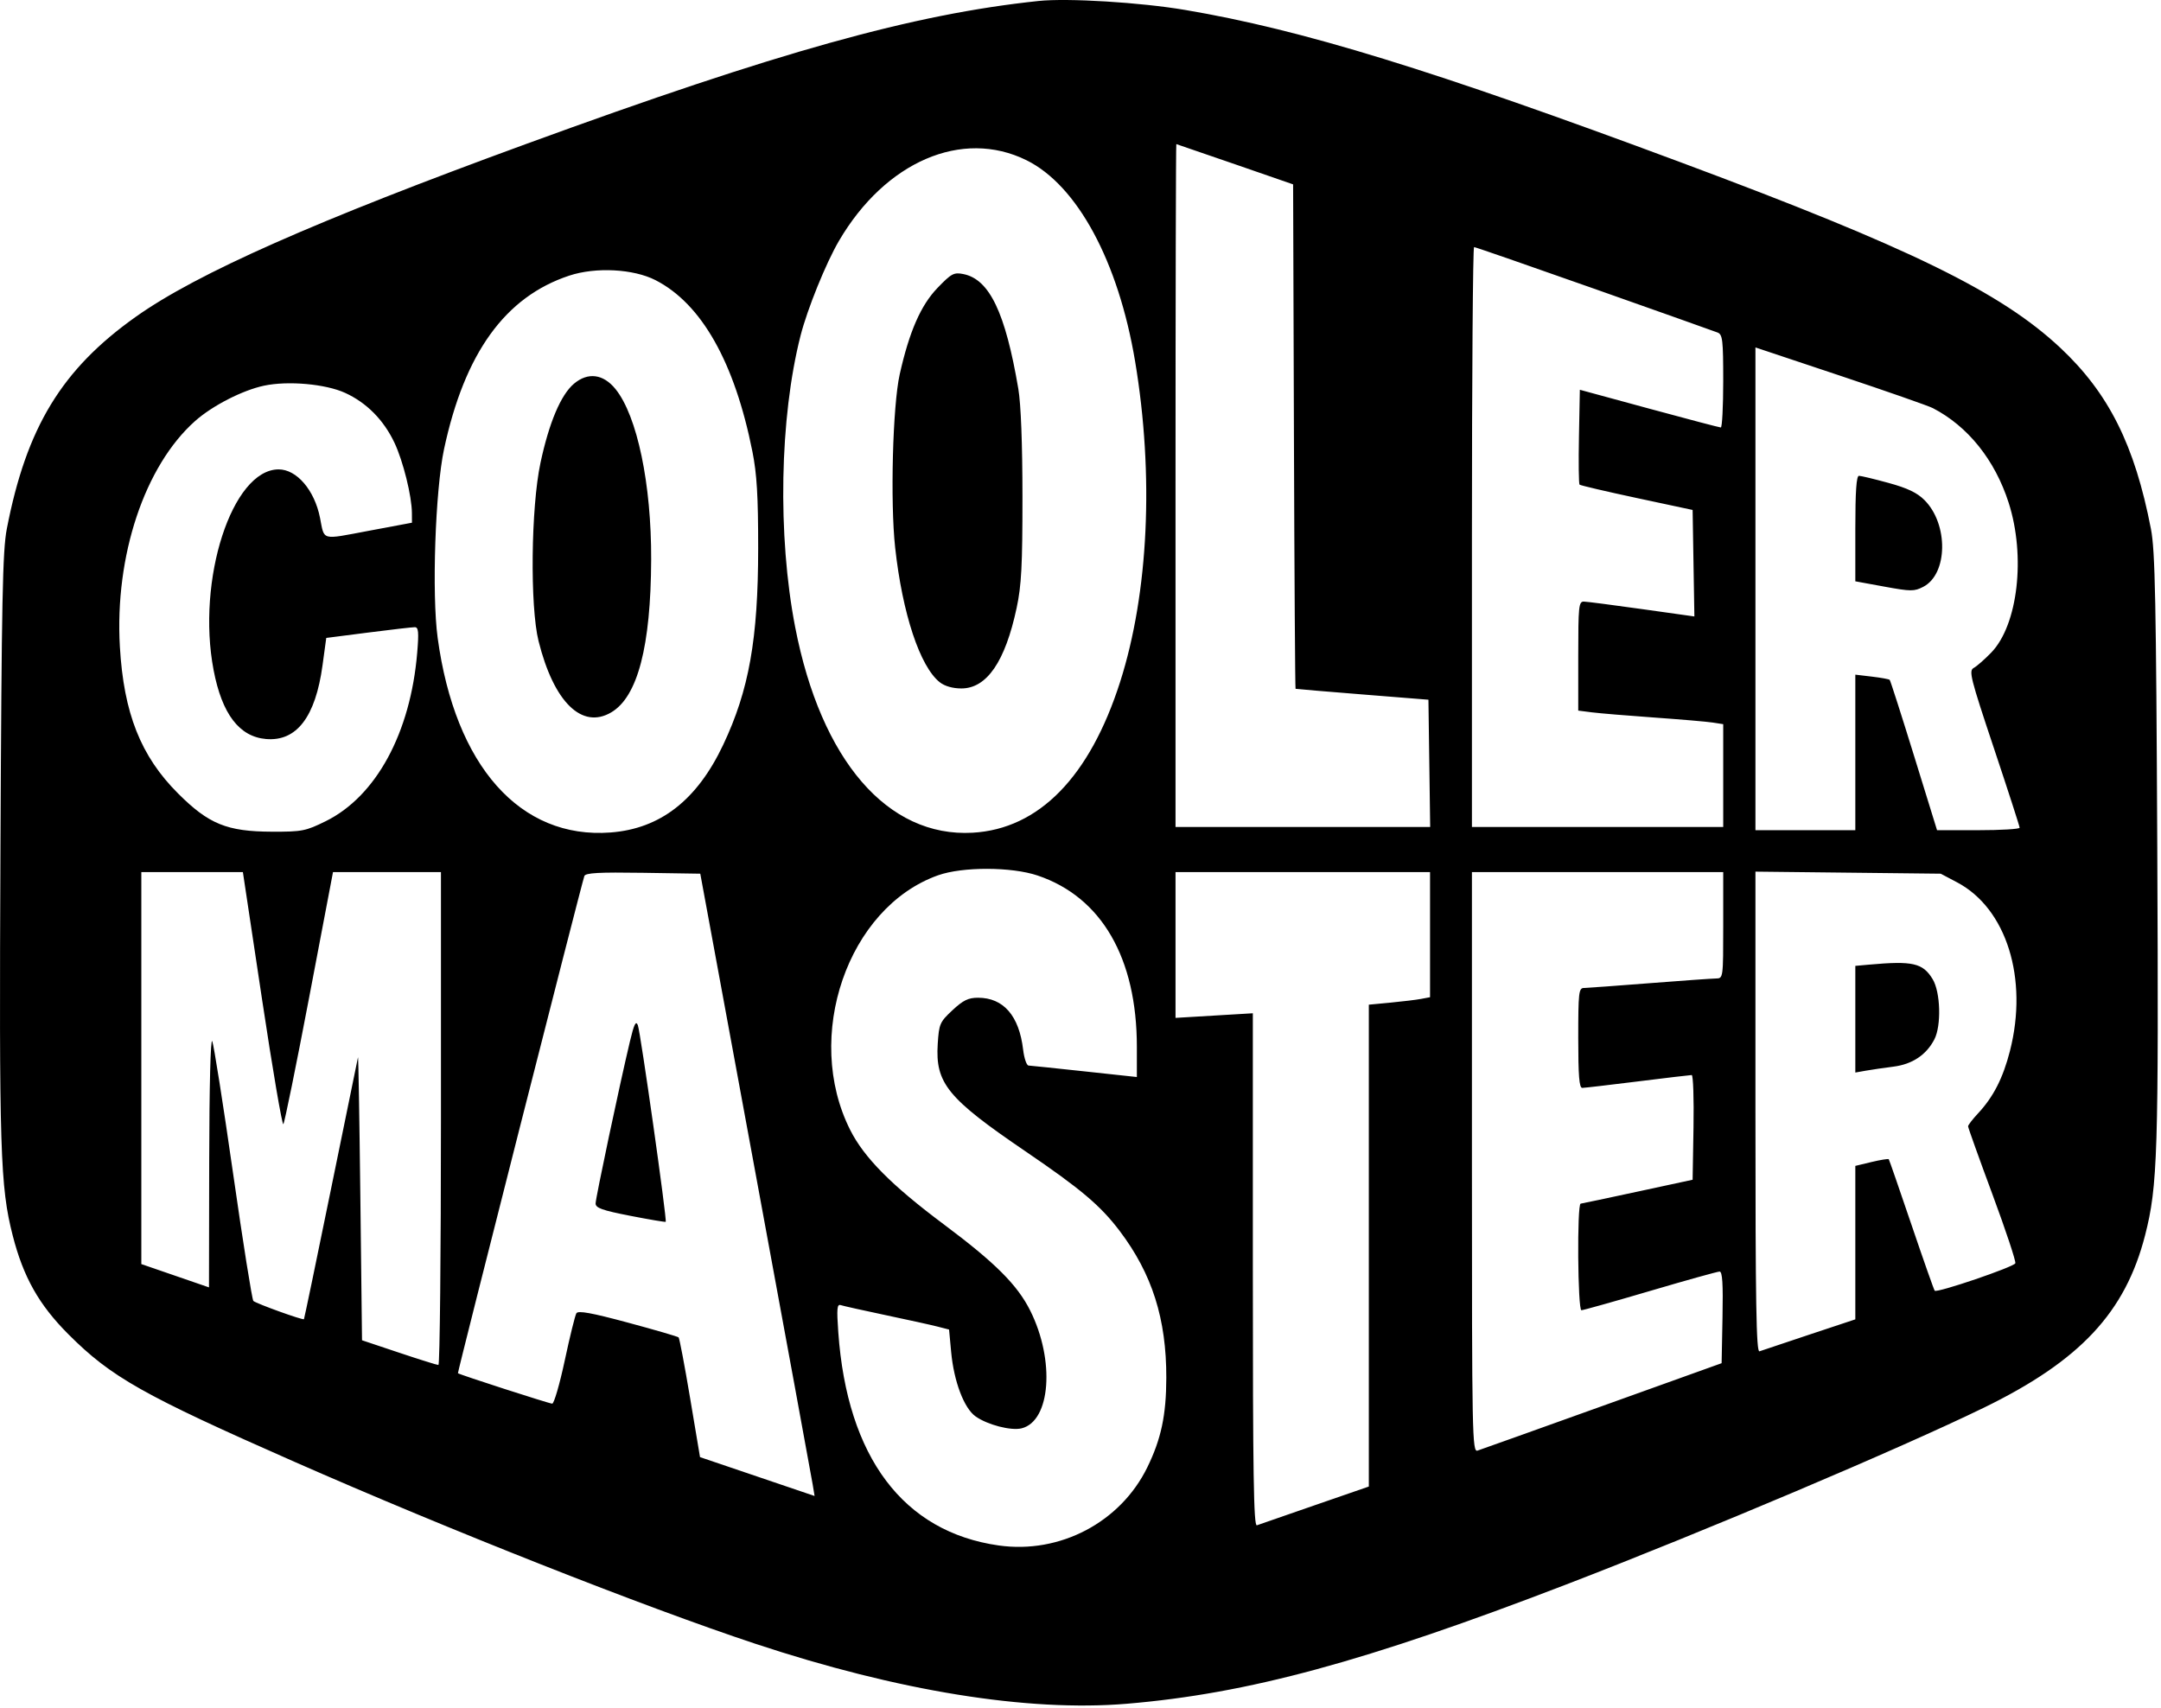
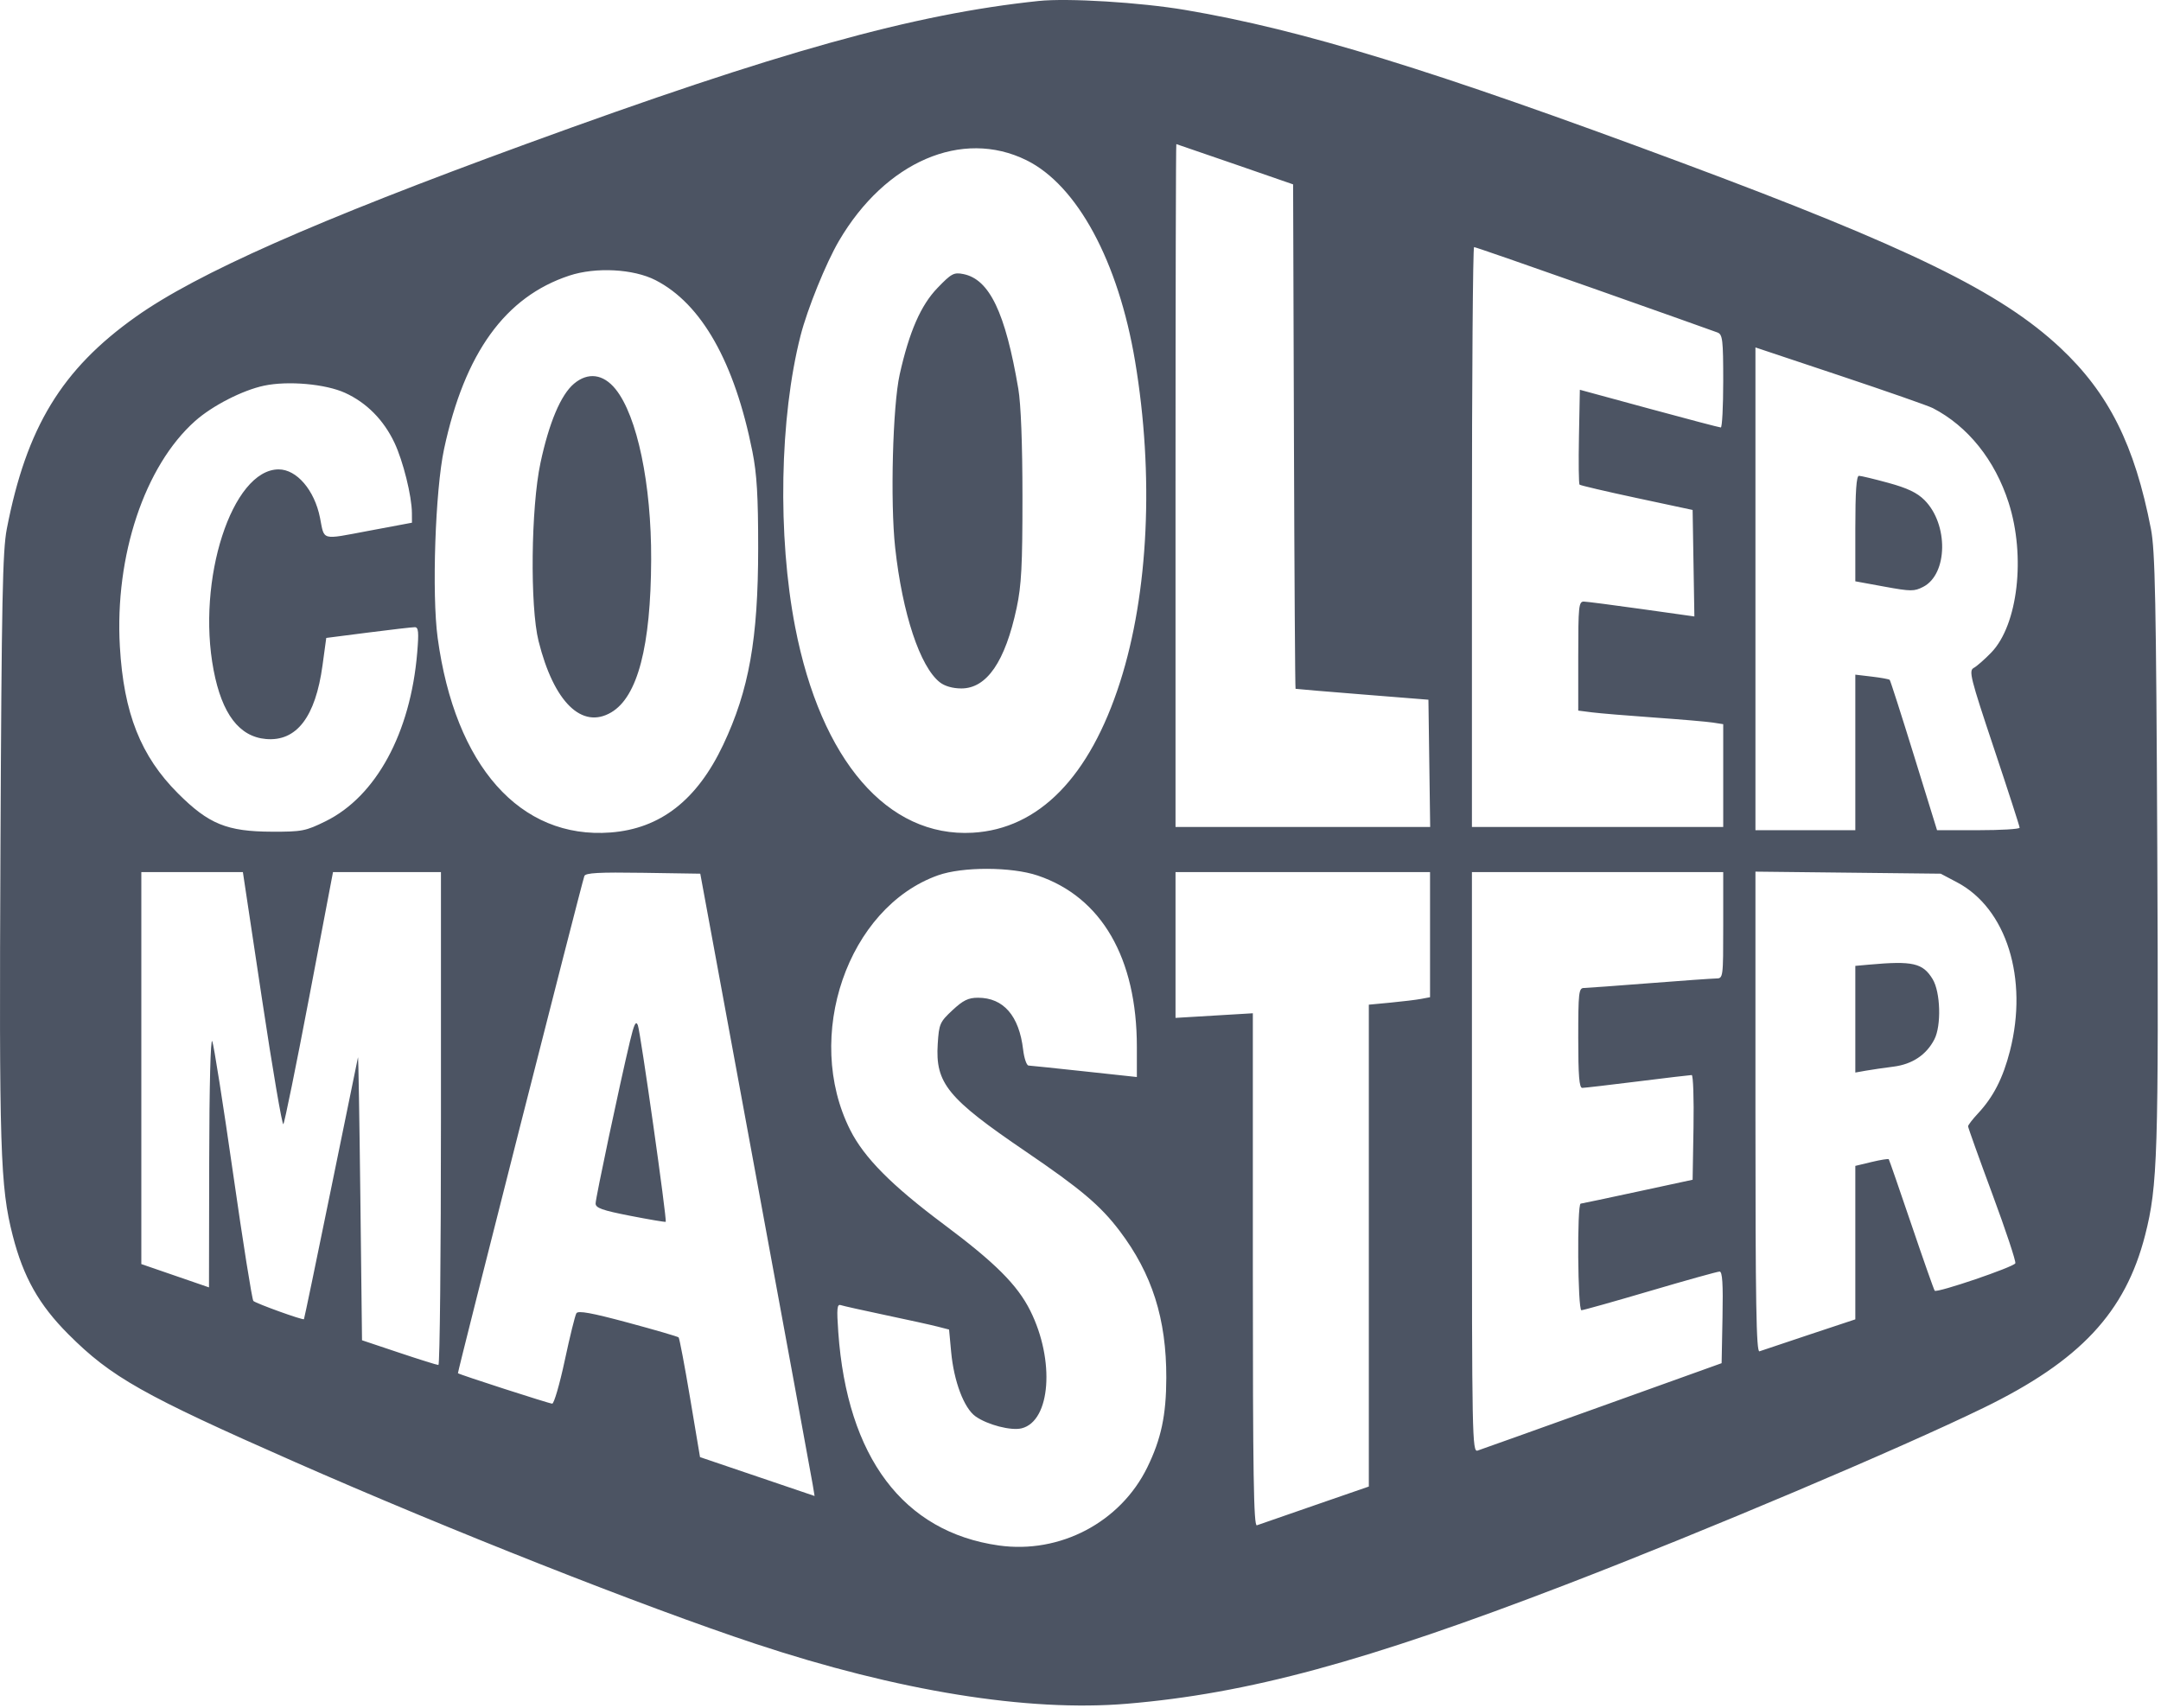
<svg xmlns="http://www.w3.org/2000/svg" width="520" height="411" viewBox="0 0 520 411" fill="none">
-   <path fill-rule="evenodd" clip-rule="evenodd" d="M249.916 0.235C219.747 3.411 187.414 12.431 126.651 34.626C75.895 53.164 47.374 65.793 32.659 76.243C14.845 88.893 6.353 102.864 1.633 127.29C0.623 132.518 0.384 144.51 0.112 203.652C-0.225 276.949 0.045 285.529 3.062 297.326C5.62 307.324 9.374 313.982 16.459 321.076C26.756 331.39 34.438 335.723 70.832 351.753C107.963 368.105 155.006 386.681 181.694 395.528C216.121 406.941 247.324 411.982 271.163 409.985C300.285 407.545 328.625 399.851 376.883 381.284C410.311 368.423 457.015 348.654 477.284 338.787C500.53 327.471 511.418 315.834 516.18 297.217C519.2 285.407 519.443 277.663 519.104 204.04C518.83 144.547 518.591 132.519 517.58 127.29C513.679 107.099 507.412 94.585 495.734 83.66C481.432 70.282 459.539 59.583 404.58 39.116C344.611 16.783 313.341 7.164 285.206 2.397C274.424 0.57 256.922 -0.502 249.916 0.235ZM297.207 39.536L311.161 44.367L311.36 105.016C311.469 138.373 311.644 165.704 311.748 165.752C311.851 165.8 319.088 166.411 327.829 167.108L343.722 168.378L343.932 183.689L344.142 199.001H313.504H282.865V116.824C282.865 71.626 282.952 34.66 283.058 34.676C283.165 34.691 289.532 36.879 297.207 39.536ZM246.971 38.541C259.21 44.567 269.117 62.901 273.143 86.976C277.715 114.309 276.389 142.648 269.536 164.086C262.222 186.966 249.984 199.48 234.039 200.384C213.579 201.543 197.559 182.975 191.34 150.896C187.078 128.91 187.603 100.5 192.635 80.774C194.272 74.357 198.759 63.285 201.879 57.961C213.065 38.874 231.511 30.931 246.971 38.541ZM383.584 69.47C399.183 74.979 412.556 79.726 413.301 80.019C414.506 80.493 414.658 81.804 414.658 91.711C414.658 97.848 414.397 102.867 414.077 102.866C413.757 102.864 405.995 100.822 396.827 98.328L380.159 93.793L379.944 105.029C379.826 111.208 379.889 116.424 380.084 116.619C380.279 116.814 386.481 118.266 393.866 119.844L407.293 122.715L407.505 135.528L407.717 148.342L395.101 146.569C388.162 145.593 381.874 144.781 381.128 144.764C379.889 144.735 379.772 145.863 379.772 157.865V170.996L383.066 171.417C384.878 171.648 391.594 172.208 397.99 172.661C404.386 173.113 410.752 173.658 412.139 173.873L414.658 174.263V186.632V199.001H384.423H354.188V129.228C354.188 90.853 354.421 59.455 354.705 59.455C354.99 59.455 367.985 63.962 383.584 69.47ZM157.742 67.419C168.817 73.09 176.778 87.179 181.056 108.683C182.127 114.064 182.443 119.387 182.438 131.941C182.429 153.762 180.233 166.097 174.019 179.232C167.718 192.55 158.887 199.422 146.91 200.327C125.161 201.972 109.501 184.336 105.312 153.479C103.884 142.956 104.732 117.961 106.854 108.054C111.806 84.936 121.57 71.415 136.989 66.323C143.367 64.219 152.426 64.696 157.742 67.419ZM225.583 69.293C221.574 73.45 218.795 79.81 216.497 90.077C214.807 97.624 214.199 120.813 215.402 131.779C217.145 147.667 221.378 160.432 226.15 164.186C227.331 165.115 229.257 165.665 231.333 165.665C237.452 165.665 241.876 159.219 244.634 146.283C245.788 140.876 246.039 136.076 246.034 119.537C246.029 106.799 245.664 97.241 245.039 93.566C241.919 75.195 238.094 67.207 231.813 65.951C229.527 65.494 228.941 65.808 225.583 69.293ZM465.085 98.201C473.529 102.564 480.037 110.682 483.338 120.966C487.479 133.868 485.569 150.383 479.167 157.017C477.585 158.656 475.682 160.326 474.938 160.728C473.703 161.395 474.127 163.082 479.784 180.018C483.192 190.225 485.982 198.846 485.982 199.177C485.982 199.506 481.511 199.776 476.046 199.776H466.111L460.566 181.84C457.516 171.975 454.882 163.766 454.713 163.598C454.544 163.429 452.615 163.078 450.425 162.82L446.444 162.347V181.062V199.776H434.427H422.411V141.691V83.606L442.796 90.411C454.008 94.155 464.037 97.66 465.085 98.201ZM138.12 92.33C134.957 94.992 132.122 101.691 130.052 111.397C127.761 122.143 127.507 145.922 129.596 154.282C133.263 168.96 140.028 175.589 147.087 171.419C153.441 167.666 156.61 155.531 156.689 134.654C156.758 116.496 153.332 100.094 148.12 93.636C145.173 89.982 141.483 89.501 138.12 92.33ZM83.052 94.544C88.226 96.913 92.324 101.057 94.919 106.544C96.992 110.925 99.093 119.378 99.116 123.435L99.129 125.782L88.668 127.743C77.108 129.911 78.113 130.184 76.998 124.576C75.677 117.942 71.397 112.943 67.045 112.953C55.843 112.976 47.243 139.534 51.4 161.265C53.42 171.822 57.574 177.28 64.012 177.835C71.369 178.469 75.912 172.543 77.609 160.095L78.507 153.509L88.624 152.212C94.188 151.498 99.227 150.919 99.822 150.925C100.697 150.933 100.805 152.098 100.392 157.058C98.779 176.393 90.49 191.647 78.347 197.625C73.543 199.99 72.659 200.162 65.422 200.137C54.614 200.099 50.227 198.31 42.845 190.934C33.86 181.955 29.767 171.623 28.844 155.586C27.587 133.751 34.807 112.112 46.953 101.311C51.099 97.624 58.372 93.897 63.551 92.805C69.32 91.588 78.356 92.394 83.052 94.544ZM446.444 127.191V139.884L453.428 141.162C459.821 142.332 460.613 142.336 462.792 141.209C468.723 138.142 468.888 126.141 463.079 120.332C461.315 118.568 458.977 117.452 454.429 116.206C451.001 115.267 447.801 114.498 447.32 114.498C446.704 114.498 446.444 118.274 446.444 127.191ZM249.683 210.682C265.069 215.865 273.562 230.532 273.562 251.924V259.172L260.964 257.812C254.035 257.064 247.978 256.433 247.504 256.411C247.031 256.388 246.442 254.665 246.195 252.581C245.229 244.426 241.471 240.099 235.35 240.092C233.008 240.09 231.761 240.698 229.191 243.095C226.151 245.931 225.951 246.388 225.645 251.196C225.041 260.671 228 264.293 246.77 277.061C260.087 286.119 264.81 290.112 269.423 296.208C277.239 306.536 280.683 317.387 280.647 331.57C280.625 340.556 279.41 346.275 276.075 353.097C269.609 366.327 255.041 373.984 240.315 371.895C217.366 368.641 203.852 350.675 201.716 320.58C201.311 314.87 201.413 313.76 202.314 314.062C202.912 314.263 207.762 315.344 213.092 316.466C218.421 317.587 224.041 318.827 225.578 319.222L228.374 319.941L228.877 325.348C229.534 332.423 231.97 338.859 234.736 340.828C237.597 342.866 243.299 344.343 245.841 343.705C252.816 341.955 253.884 327.353 247.911 315.398C244.803 309.18 239.467 303.856 227.046 294.579C214.552 285.247 207.957 278.597 204.597 271.942C193.254 249.471 203.971 218.361 225.718 210.63C231.61 208.534 243.385 208.56 249.683 210.682ZM63.054 240.472C65.59 257.311 67.897 270.83 68.181 270.513C68.466 270.196 71.271 256.419 74.415 239.896L80.131 209.854H93.118H106.106V269.161C106.106 301.78 105.833 328.469 105.499 328.469C105.165 328.469 100.892 327.13 96.002 325.492L87.112 322.517L86.712 288.086C86.493 269.15 86.235 254.005 86.14 254.432C86.045 254.858 83.116 269.161 79.632 286.217C76.148 303.273 73.227 317.324 73.141 317.443C72.921 317.748 61.65 313.687 60.968 313.058C60.66 312.773 58.46 298.942 56.08 282.323C53.699 265.704 51.445 251.408 51.072 250.555C50.668 249.632 50.371 261.297 50.34 279.398L50.288 309.792L42.148 306.987L34.007 304.183V257.019V209.854H46.226H58.444L63.054 240.472ZM181.802 282.341C189.114 321.995 195.303 355.689 195.555 357.215L196.012 359.99L182.229 355.313L168.445 350.637L166.058 336.42C164.744 328.6 163.5 322.033 163.294 321.826C163.088 321.62 157.597 320.02 151.094 318.27C142.335 315.914 139.121 315.33 138.697 316.016C138.382 316.526 137.123 321.629 135.9 327.357C134.677 333.085 133.316 337.772 132.877 337.772C132.195 337.772 110.69 330.828 110.193 330.447C110.026 330.319 139.882 212.893 140.612 210.806C140.879 210.045 144.124 209.867 154.733 210.03L168.507 210.242L181.802 282.341ZM344.11 224.911V239.966L341.978 240.368C340.805 240.589 337.491 240.993 334.613 241.267L329.38 241.763V299.74V357.716L316.394 362.205C309.253 364.674 302.973 366.852 302.44 367.045C301.67 367.325 301.471 354.711 301.471 305.613V243.83L292.168 244.385L282.865 244.94V227.397V209.854H313.487H344.11V224.911ZM414.658 222.646C414.658 235.388 414.651 235.438 412.914 235.46C411.955 235.472 404.716 235.985 396.827 236.601C388.939 237.216 381.874 237.729 381.128 237.742C379.896 237.761 379.772 238.861 379.772 249.78C379.772 258.882 380.007 261.794 380.741 261.787C381.274 261.783 387.271 261.085 394.067 260.237C400.863 259.389 406.716 258.695 407.072 258.695C407.428 258.695 407.624 264.365 407.506 271.293L407.293 283.891L394.114 286.733C386.865 288.297 380.673 289.605 380.353 289.641C379.452 289.741 379.638 315.289 380.54 315.289C380.962 315.289 388.41 313.196 397.089 310.638C405.768 308.079 413.281 305.986 413.785 305.986C414.457 305.986 414.643 308.929 414.485 317.01L414.271 328.034L385.586 338.331C369.81 343.994 356.291 348.824 355.545 349.066C354.26 349.482 354.188 345.83 354.188 279.679V209.854H384.423H414.658V222.646ZM470.934 212.324C482.814 218.592 488.108 235.473 483.655 252.884C481.975 259.452 479.66 263.977 475.944 267.954C474.643 269.348 473.578 270.735 473.578 271.038C473.578 271.339 476.209 278.688 479.425 287.366C482.641 296.045 485.127 303.525 484.948 303.989C484.606 304.881 466.096 311.183 465.547 310.594C465.37 310.405 462.859 303.273 459.966 294.745C457.074 286.217 454.611 279.113 454.494 278.958C454.376 278.804 452.517 279.1 450.362 279.617L446.444 280.557V299.022V317.486L435.396 321.153C429.321 323.17 423.913 324.981 423.38 325.177C422.61 325.46 422.411 313.628 422.411 267.64V209.748L444.699 209.995L466.988 210.242L470.934 212.324ZM449.739 232.129L446.444 232.426V245.26V258.093L448.963 257.646C450.349 257.4 453.346 256.964 455.623 256.675C460.149 256.102 463.536 253.845 465.465 250.114C467.178 246.802 466.945 238.725 465.047 235.612C462.679 231.73 460.267 231.181 449.739 232.129ZM151.586 250.578C149.069 261.145 143.319 288.296 143.319 289.607C143.319 290.683 144.92 291.252 151.653 292.568C156.237 293.463 160.077 294.112 160.188 294.011C160.548 293.679 154.115 248.274 153.484 246.701C153.015 245.529 152.574 246.431 151.586 250.578Z" fill="black" />
+   <path fill-rule="evenodd" clip-rule="evenodd" d="M249.916 0.235C219.747 3.411 187.414 12.431 126.651 34.626C75.895 53.164 47.374 65.793 32.659 76.243C14.845 88.893 6.353 102.864 1.633 127.29C0.623 132.518 0.384 144.51 0.112 203.652C-0.225 276.949 0.045 285.529 3.062 297.326C5.62 307.324 9.374 313.982 16.459 321.076C26.756 331.39 34.438 335.723 70.832 351.753C107.963 368.105 155.006 386.681 181.694 395.528C216.121 406.941 247.324 411.982 271.163 409.985C300.285 407.545 328.625 399.851 376.883 381.284C410.311 368.423 457.015 348.654 477.284 338.787C500.53 327.471 511.418 315.834 516.18 297.217C519.2 285.407 519.443 277.663 519.104 204.04C518.83 144.547 518.591 132.519 517.58 127.29C513.679 107.099 507.412 94.585 495.734 83.66C481.432 70.282 459.539 59.583 404.58 39.116C344.611 16.783 313.341 7.164 285.206 2.397C274.424 0.57 256.922 -0.502 249.916 0.235ZM297.207 39.536L311.161 44.367L311.36 105.016C311.469 138.373 311.644 165.704 311.748 165.752C311.851 165.8 319.088 166.411 327.829 167.108L343.722 168.378L343.932 183.689L344.142 199.001H313.504H282.865V116.824C282.865 71.626 282.952 34.66 283.058 34.676C283.165 34.691 289.532 36.879 297.207 39.536ZM246.971 38.541C259.21 44.567 269.117 62.901 273.143 86.976C277.715 114.309 276.389 142.648 269.536 164.086C262.222 186.966 249.984 199.48 234.039 200.384C213.579 201.543 197.559 182.975 191.34 150.896C187.078 128.91 187.603 100.5 192.635 80.774C194.272 74.357 198.759 63.285 201.879 57.961C213.065 38.874 231.511 30.931 246.971 38.541ZM383.584 69.47C399.183 74.979 412.556 79.726 413.301 80.019C414.506 80.493 414.658 81.804 414.658 91.711C414.658 97.848 414.397 102.867 414.077 102.866C413.757 102.864 405.995 100.822 396.827 98.328L380.159 93.793L379.944 105.029C379.826 111.208 379.889 116.424 380.084 116.619C380.279 116.814 386.481 118.266 393.866 119.844L407.293 122.715L407.505 135.528L407.717 148.342L395.101 146.569C388.162 145.593 381.874 144.781 381.128 144.764C379.889 144.735 379.772 145.863 379.772 157.865V170.996L383.066 171.417C384.878 171.648 391.594 172.208 397.99 172.661C404.386 173.113 410.752 173.658 412.139 173.873L414.658 174.263V186.632V199.001H384.423H354.188V129.228C354.188 90.853 354.421 59.455 354.705 59.455C354.99 59.455 367.985 63.962 383.584 69.47ZM157.742 67.419C168.817 73.09 176.778 87.179 181.056 108.683C182.127 114.064 182.443 119.387 182.438 131.941C182.429 153.762 180.233 166.097 174.019 179.232C167.718 192.55 158.887 199.422 146.91 200.327C125.161 201.972 109.501 184.336 105.312 153.479C103.884 142.956 104.732 117.961 106.854 108.054C111.806 84.936 121.57 71.415 136.989 66.323C143.367 64.219 152.426 64.696 157.742 67.419ZM225.583 69.293C221.574 73.45 218.795 79.81 216.497 90.077C214.807 97.624 214.199 120.813 215.402 131.779C217.145 147.667 221.378 160.432 226.15 164.186C227.331 165.115 229.257 165.665 231.333 165.665C237.452 165.665 241.876 159.219 244.634 146.283C245.788 140.876 246.039 136.076 246.034 119.537C246.029 106.799 245.664 97.241 245.039 93.566C241.919 75.195 238.094 67.207 231.813 65.951C229.527 65.494 228.941 65.808 225.583 69.293ZM465.085 98.201C473.529 102.564 480.037 110.682 483.338 120.966C487.479 133.868 485.569 150.383 479.167 157.017C477.585 158.656 475.682 160.326 474.938 160.728C473.703 161.395 474.127 163.082 479.784 180.018C483.192 190.225 485.982 198.846 485.982 199.177C485.982 199.506 481.511 199.776 476.046 199.776H466.111L460.566 181.84C457.516 171.975 454.882 163.766 454.713 163.598C454.544 163.429 452.615 163.078 450.425 162.82L446.444 162.347V181.062V199.776H434.427H422.411V141.691V83.606L442.796 90.411C454.008 94.155 464.037 97.66 465.085 98.201ZM138.12 92.33C134.957 94.992 132.122 101.691 130.052 111.397C127.761 122.143 127.507 145.922 129.596 154.282C133.263 168.96 140.028 175.589 147.087 171.419C153.441 167.666 156.61 155.531 156.689 134.654C156.758 116.496 153.332 100.094 148.12 93.636C145.173 89.982 141.483 89.501 138.12 92.33ZM83.052 94.544C88.226 96.913 92.324 101.057 94.919 106.544C96.992 110.925 99.093 119.378 99.116 123.435L99.129 125.782L88.668 127.743C77.108 129.911 78.113 130.184 76.998 124.576C75.677 117.942 71.397 112.943 67.045 112.953C55.843 112.976 47.243 139.534 51.4 161.265C53.42 171.822 57.574 177.28 64.012 177.835C71.369 178.469 75.912 172.543 77.609 160.095L78.507 153.509L88.624 152.212C94.188 151.498 99.227 150.919 99.822 150.925C100.697 150.933 100.805 152.098 100.392 157.058C98.779 176.393 90.49 191.647 78.347 197.625C73.543 199.99 72.659 200.162 65.422 200.137C54.614 200.099 50.227 198.31 42.845 190.934C33.86 181.955 29.767 171.623 28.844 155.586C27.587 133.751 34.807 112.112 46.953 101.311C51.099 97.624 58.372 93.897 63.551 92.805C69.32 91.588 78.356 92.394 83.052 94.544ZM446.444 127.191V139.884L453.428 141.162C459.821 142.332 460.613 142.336 462.792 141.209C468.723 138.142 468.888 126.141 463.079 120.332C461.315 118.568 458.977 117.452 454.429 116.206C451.001 115.267 447.801 114.498 447.32 114.498C446.704 114.498 446.444 118.274 446.444 127.191ZM249.683 210.682C265.069 215.865 273.562 230.532 273.562 251.924V259.172L260.964 257.812C254.035 257.064 247.978 256.433 247.504 256.411C247.031 256.388 246.442 254.665 246.195 252.581C245.229 244.426 241.471 240.099 235.35 240.092C233.008 240.09 231.761 240.698 229.191 243.095C226.151 245.931 225.951 246.388 225.645 251.196C225.041 260.671 228 264.293 246.77 277.061C260.087 286.119 264.81 290.112 269.423 296.208C277.239 306.536 280.683 317.387 280.647 331.57C280.625 340.556 279.41 346.275 276.075 353.097C269.609 366.327 255.041 373.984 240.315 371.895C217.366 368.641 203.852 350.675 201.716 320.58C201.311 314.87 201.413 313.76 202.314 314.062C202.912 314.263 207.762 315.344 213.092 316.466C218.421 317.587 224.041 318.827 225.578 319.222L228.374 319.941L228.877 325.348C229.534 332.423 231.97 338.859 234.736 340.828C237.597 342.866 243.299 344.343 245.841 343.705C252.816 341.955 253.884 327.353 247.911 315.398C244.803 309.18 239.467 303.856 227.046 294.579C214.552 285.247 207.957 278.597 204.597 271.942C193.254 249.471 203.971 218.361 225.718 210.63C231.61 208.534 243.385 208.56 249.683 210.682ZM63.054 240.472C65.59 257.311 67.897 270.83 68.181 270.513C68.466 270.196 71.271 256.419 74.415 239.896L80.131 209.854H93.118H106.106V269.161C106.106 301.78 105.833 328.469 105.499 328.469C105.165 328.469 100.892 327.13 96.002 325.492L87.112 322.517L86.712 288.086C86.493 269.15 86.235 254.005 86.14 254.432C86.045 254.858 83.116 269.161 79.632 286.217C76.148 303.273 73.227 317.324 73.141 317.443C72.921 317.748 61.65 313.687 60.968 313.058C60.66 312.773 58.46 298.942 56.08 282.323C53.699 265.704 51.445 251.408 51.072 250.555C50.668 249.632 50.371 261.297 50.34 279.398L50.288 309.792L42.148 306.987L34.007 304.183V257.019V209.854H46.226H58.444L63.054 240.472ZM181.802 282.341C189.114 321.995 195.303 355.689 195.555 357.215L196.012 359.99L182.229 355.313L168.445 350.637L166.058 336.42C164.744 328.6 163.5 322.033 163.294 321.826C163.088 321.62 157.597 320.02 151.094 318.27C142.335 315.914 139.121 315.33 138.697 316.016C138.382 316.526 137.123 321.629 135.9 327.357C134.677 333.085 133.316 337.772 132.877 337.772C132.195 337.772 110.69 330.828 110.193 330.447C110.026 330.319 139.882 212.893 140.612 210.806C140.879 210.045 144.124 209.867 154.733 210.03L168.507 210.242L181.802 282.341ZM344.11 224.911V239.966L341.978 240.368C340.805 240.589 337.491 240.993 334.613 241.267L329.38 241.763V299.74V357.716L316.394 362.205C309.253 364.674 302.973 366.852 302.44 367.045C301.67 367.325 301.471 354.711 301.471 305.613V243.83L292.168 244.385L282.865 244.94V227.397V209.854H313.487H344.11V224.911ZM414.658 222.646C414.658 235.388 414.651 235.438 412.914 235.46C411.955 235.472 404.716 235.985 396.827 236.601C388.939 237.216 381.874 237.729 381.128 237.742C379.896 237.761 379.772 238.861 379.772 249.78C379.772 258.882 380.007 261.794 380.741 261.787C381.274 261.783 387.271 261.085 394.067 260.237C400.863 259.389 406.716 258.695 407.072 258.695C407.428 258.695 407.624 264.365 407.506 271.293L407.293 283.891L394.114 286.733C386.865 288.297 380.673 289.605 380.353 289.641C379.452 289.741 379.638 315.289 380.54 315.289C380.962 315.289 388.41 313.196 397.089 310.638C405.768 308.079 413.281 305.986 413.785 305.986C414.457 305.986 414.643 308.929 414.485 317.01L414.271 328.034L385.586 338.331C369.81 343.994 356.291 348.824 355.545 349.066C354.26 349.482 354.188 345.83 354.188 279.679V209.854H384.423H414.658V222.646ZM470.934 212.324C482.814 218.592 488.108 235.473 483.655 252.884C481.975 259.452 479.66 263.977 475.944 267.954C474.643 269.348 473.578 270.735 473.578 271.038C473.578 271.339 476.209 278.688 479.425 287.366C482.641 296.045 485.127 303.525 484.948 303.989C484.606 304.881 466.096 311.183 465.547 310.594C465.37 310.405 462.859 303.273 459.966 294.745C457.074 286.217 454.611 279.113 454.494 278.958C454.376 278.804 452.517 279.1 450.362 279.617L446.444 280.557V299.022V317.486L435.396 321.153C429.321 323.17 423.913 324.981 423.38 325.177C422.61 325.46 422.411 313.628 422.411 267.64V209.748L444.699 209.995L466.988 210.242L470.934 212.324ZM449.739 232.129L446.444 232.426V245.26V258.093L448.963 257.646C450.349 257.4 453.346 256.964 455.623 256.675C460.149 256.102 463.536 253.845 465.465 250.114C467.178 246.802 466.945 238.725 465.047 235.612C462.679 231.73 460.267 231.181 449.739 232.129ZM151.586 250.578C149.069 261.145 143.319 288.296 143.319 289.607C143.319 290.683 144.92 291.252 151.653 292.568C156.237 293.463 160.077 294.112 160.188 294.011C160.548 293.679 154.115 248.274 153.484 246.701C153.015 245.529 152.574 246.431 151.586 250.578Z" fill="#4C5463" />
</svg>
